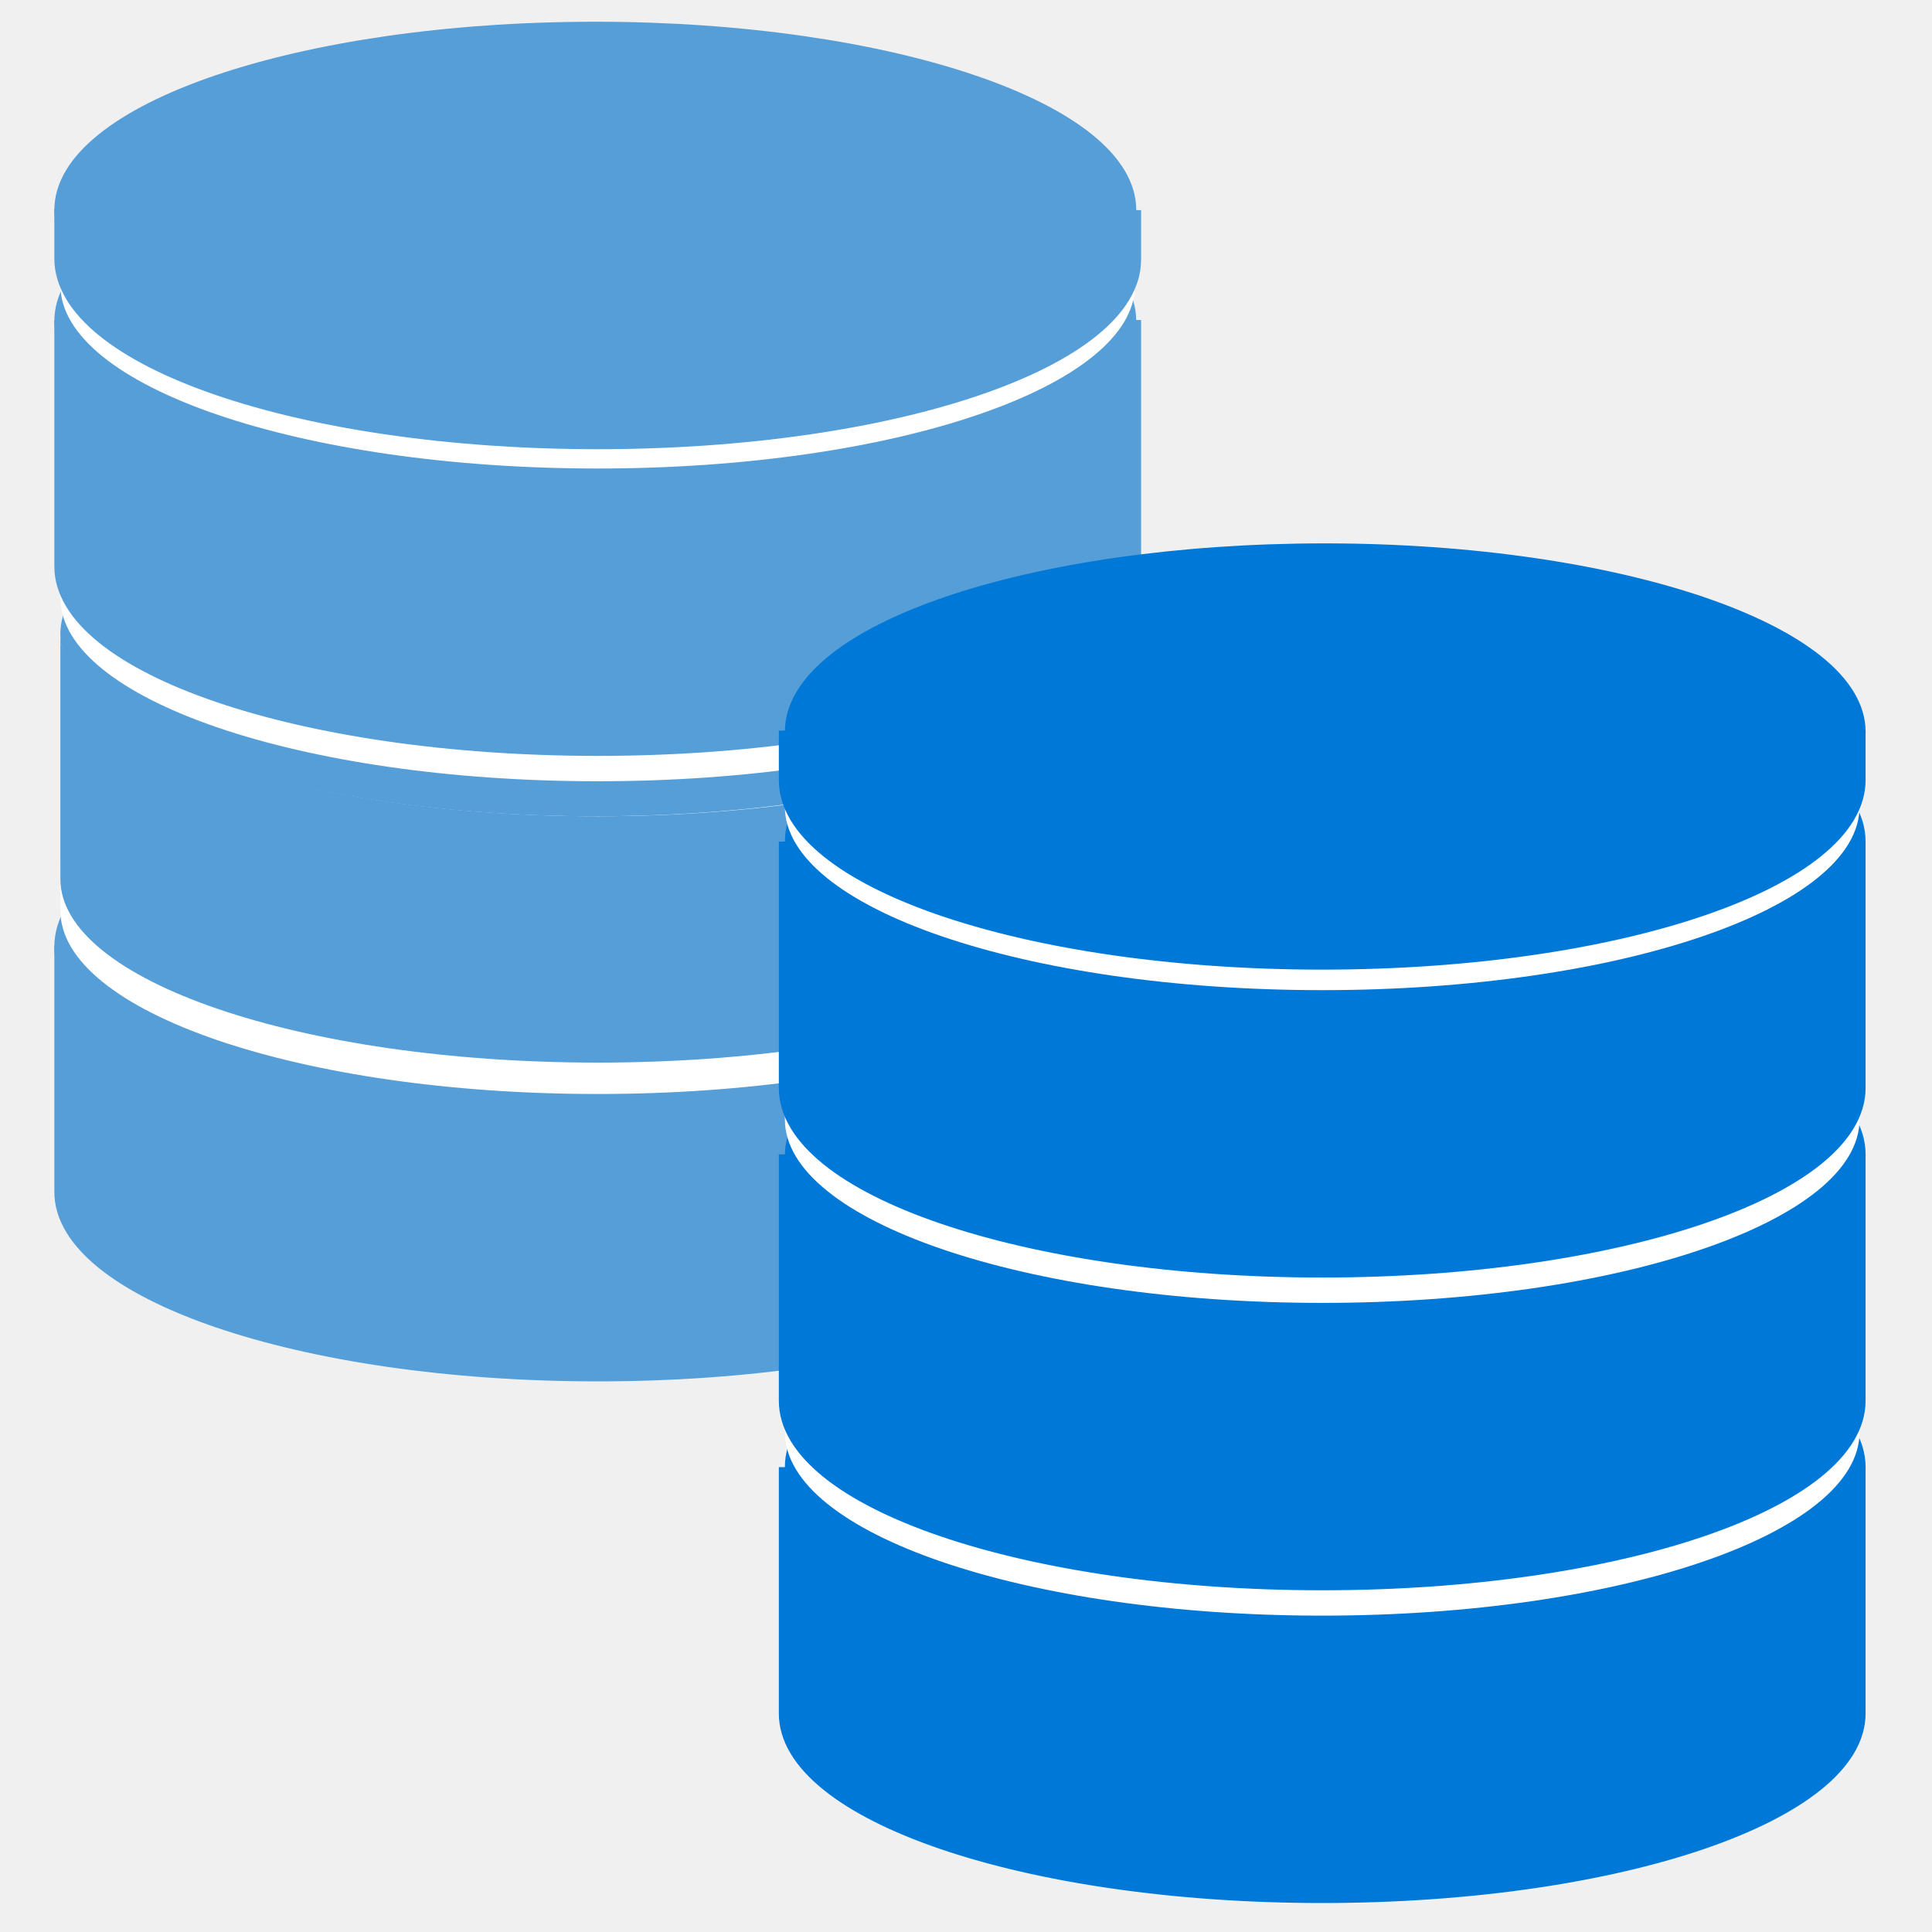
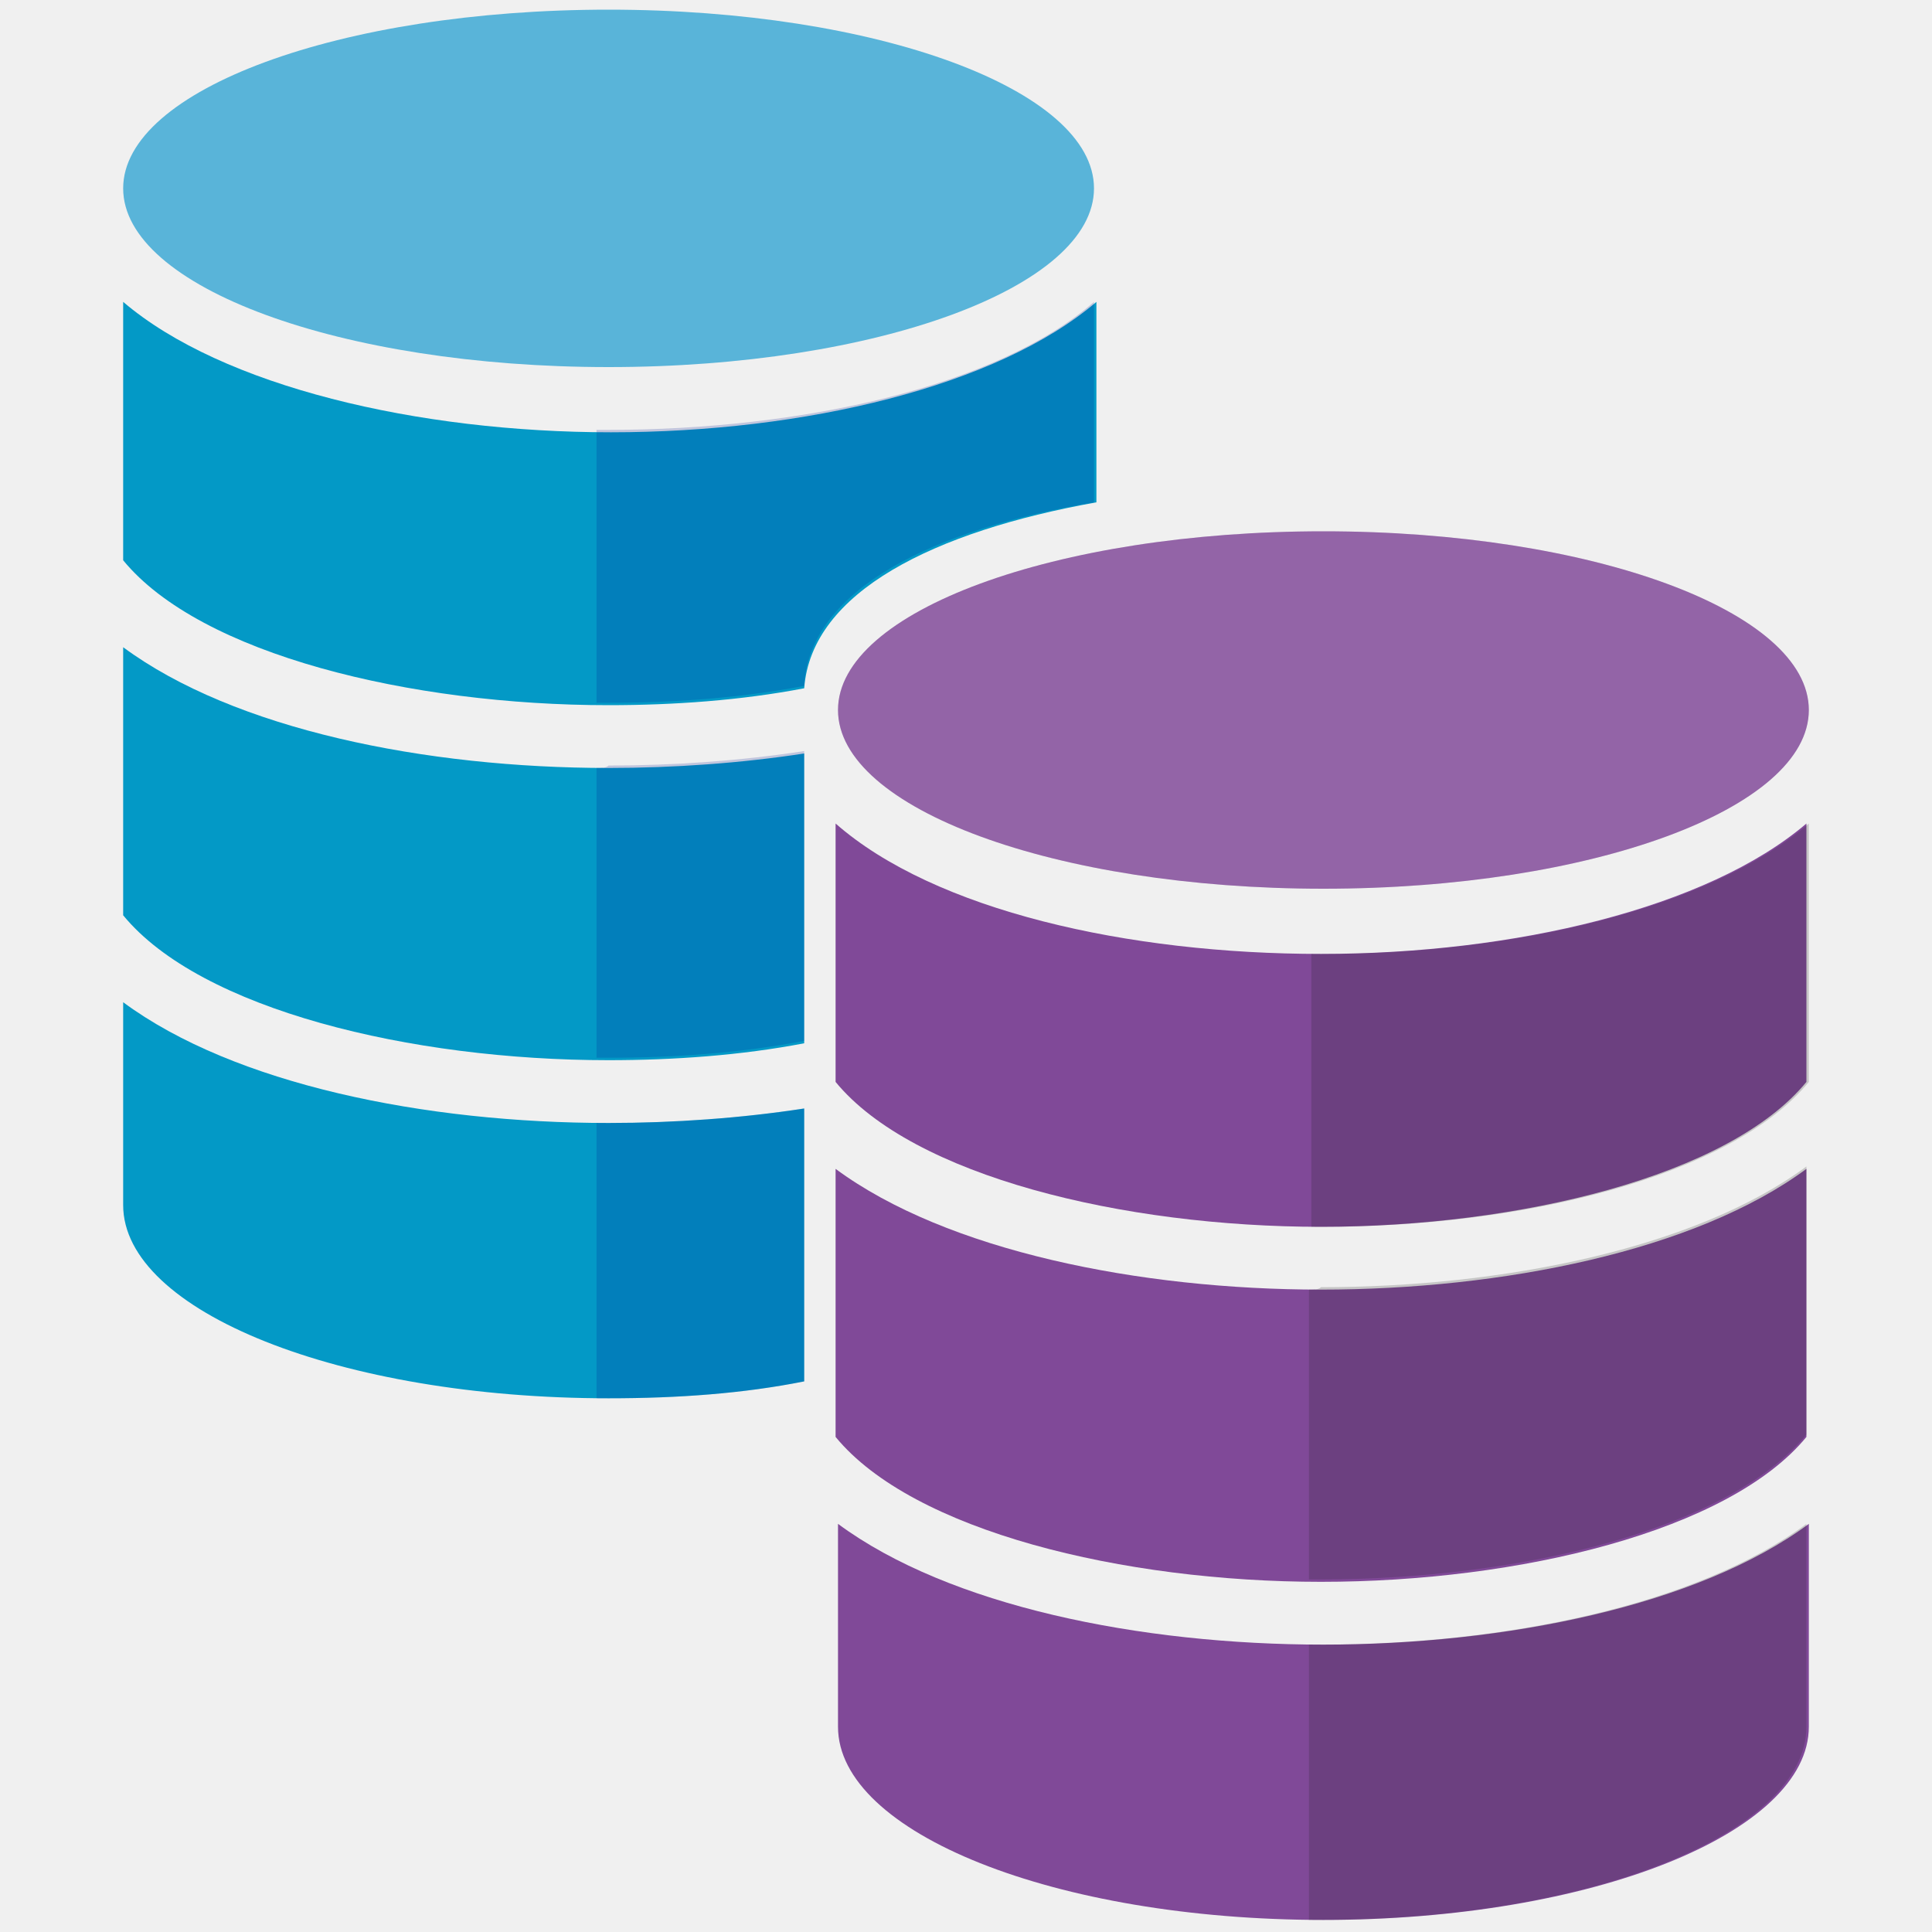
- <svg xmlns="http://www.w3.org/2000/svg" version="1.1" id="Layer_1" x="0px" y="0px" viewBox="0 0 160 160" style="enable-background:new 0 0 160 160;" xml:space="preserve">
+ <svg xmlns="http://www.w3.org/2000/svg" version="1.1" id="Layer_1" x="0px" y="0px" viewBox="0 0 80 80" style="enable-background:new 0 0 80 80;" xml:space="preserve">
  <style type="text/css">
- 	.st0{enable-background:new    ;}
- 	.st1{fill:#569ED7;stroke:#569ED7;stroke-miterlimit:10;}
- 	.st2{fill:#FFFFFF;}
- 	.st3{fill:#569ED7;}
- 	.st4{fill:#0078D7;stroke:#0078D7;stroke-miterlimit:10;}
+ 	.st0{fill:#59B4D9;}
+ 	.st1{fill:#0399C6;}
+ 	.st2{fill:#804998;}
+ 	.st3{opacity:0.15;fill:#FFFFFF;enable-background:new    ;}
+ 	.st4{opacity:0.2;fill:#00188F;enable-background:new    ;}
+ 	.st5{opacity:0.2;fill:#1E1E1E;enable-background:new    ;}
</style>
-   <g class="st0">
-     <g>
-       <path class="st1" d="M94,78.3l0,20.4c0,8.4-19.9,15.2-44.5,15.2S5,107.1,5,98.7l0-20.4c0,8.4,19.9,15.2,44.5,15.2S94,86.7,94,78.3    z" />
-     </g>
-     <g>
-       <path class="st1" d="M49.3,63.3c24.4,0,44.3,6.8,44.3,15.1S73.7,93.5,49.3,93.5S5,86.8,5,78.4S24.8,63.3,49.3,63.3z" />
-     </g>
-   </g>
  <g>
-     <g class="st0">
-       <g>
-         <path class="st2" d="M94,71.3l0,4.1c0,8.4-19.9,15.2-44.5,15.2S5,83.8,5,75.4l0-4.1c0,8.4,19.9,15.2,44.5,15.2S94,79.7,94,71.3z" />
-       </g>
-       <g>
-         <path class="st2" d="M49.3,56.3c24.4,0,44.3,6.8,44.3,15.1S73.7,86.5,49.3,86.5S5,79.8,5,71.4S24.8,56.3,49.3,56.3z" />
-       </g>
-     </g>
-   </g>
-   <g class="st0">
-     <g>
-       <path class="st3" d="M94,52.4l0,20.4C94,81.2,74.1,88,49.5,88S5,81.2,5,72.8l0-20.4c0,8.4,19.9,15.2,44.5,15.2S94,60.8,94,52.4z" />
-     </g>
-     <g>
-       <ellipse class="st3" cx="49.3" cy="52.5" rx="44.3" ry="15.1" />
-     </g>
-   </g>
-   <g>
-     <g class="st0">
-       <g>
-         <path class="st2" d="M94,45.4l0,4.1c0,8.4-19.9,15.2-44.5,15.2S5,57.9,5,49.5l0-4.1c0,8.4,19.9,15.2,44.5,15.2S94,53.8,94,45.4z" />
-       </g>
-       <g>
-         <path class="st2" d="M49.3,30.4c24.4,0,44.3,6.8,44.3,15.1S73.7,60.6,49.3,60.6S5,53.8,5,45.5S24.8,30.4,49.3,30.4z" />
-       </g>
-     </g>
-   </g>
-   <g class="st0">
-     <g>
-       <path class="st1" d="M94,26.5l0,20.4c0,8.4-19.9,15.2-44.5,15.2S5,55.3,5,46.9l0-20.4c0,8.4,19.9,15.2,44.5,15.2S94,34.9,94,26.5z    " />
-     </g>
-     <g>
-       <ellipse class="st1" cx="49.3" cy="26.6" rx="44.3" ry="15.1" />
-     </g>
-   </g>
-   <g>
-     <g class="st0">
-       <g>
-         <path class="st2" d="M94,19.5l0,4.1c0,8.4-19.9,15.2-44.5,15.2S5,32,5,23.6l0-4.1c0,8.4,19.9,15.2,44.5,15.2S94,27.9,94,19.5z" />
-       </g>
-       <g>
-         <ellipse class="st2" cx="49.3" cy="19.6" rx="44.3" ry="15.1" />
-       </g>
-     </g>
-   </g>
-   <g>
-     <g class="st0">
-       <g>
-         <path class="st1" d="M94,17.4l0,4.1c0,8.4-19.9,15.2-44.5,15.2S5,29.9,5,21.4l0-4.1c0,8.4,19.9,15.2,44.5,15.2S94,25.8,94,17.4z" />
-       </g>
-       <g>
-         <ellipse class="st1" cx="49.3" cy="17.4" rx="44.3" ry="15.1" />
-       </g>
-     </g>
-   </g>
-   <g>
-     <g class="st0">
-       <g>
-         <path class="st4" d="M154,121.5l0,20.4c0,8.4-19.9,15.2-44.5,15.2S65,150.3,65,141.9l0-20.4c0,8.4,19.9,15.2,44.5,15.2     S154,129.9,154,121.5z" />
-       </g>
-       <g>
-         <path class="st4" d="M109.7,106.4c24.4,0,44.3,6.8,44.3,15.1s-19.8,15.1-44.3,15.1s-44.2-6.8-44.2-15.1S85.3,106.4,109.7,106.4z" />
-       </g>
-     </g>
-   </g>
-   <g>
-     <g class="st0">
-       <g>
-         <path class="st2" d="M154,114.5l0,4.1c0,8.4-19.9,15.2-44.5,15.2S65,127,65,118.6l0-4.1c0,8.4,19.9,15.2,44.5,15.2     S154,122.9,154,114.5z" />
-       </g>
-       <g>
-         <path class="st2" d="M109.7,99.4c24.4,0,44.3,6.8,44.3,15.1s-19.8,15.1-44.3,15.1s-44.2-6.8-44.2-15.1S85.3,99.4,109.7,99.4z" />
-       </g>
-     </g>
-   </g>
-   <g>
-     <g class="st0">
-       <g>
-         <path class="st4" d="M154,95.6l0,20.4c0,8.4-19.9,15.2-44.5,15.2S65,124.4,65,116l0-20.4c0,8.4,19.9,15.2,44.5,15.2     S154,104,154,95.6z" />
-       </g>
-       <g>
-         <path class="st4" d="M109.7,80.5c24.4,0,44.3,6.8,44.3,15.1s-19.8,15.1-44.3,15.1S65.5,104,65.5,95.7S85.3,80.5,109.7,80.5z" />
-       </g>
-     </g>
-   </g>
-   <g>
-     <g class="st0">
-       <g>
-         <path class="st2" d="M154,88.6l0,4.1c0,8.4-19.9,15.2-44.5,15.2S65,101.1,65,92.7l0-4.1c0,8.4,19.9,15.2,44.5,15.2     S154,97,154,88.6z" />
-       </g>
-       <g>
-         <path class="st2" d="M109.7,73.5c24.4,0,44.3,6.8,44.3,15.1s-19.8,15.1-44.3,15.1S65.5,97,65.5,88.7S85.3,73.5,109.7,73.5z" />
-       </g>
-     </g>
-   </g>
-   <g>
-     <g class="st0">
-       <g>
-         <path class="st4" d="M154,69.7l0,20.4c0,8.4-19.9,15.2-44.5,15.2S65,98.5,65,90.1l0-20.4c0,8.4,19.9,15.2,44.5,15.2     S154,78.1,154,69.7z" />
-       </g>
-       <g>
-         <path class="st4" d="M109.7,54.6c24.4,0,44.3,6.8,44.3,15.1s-19.8,15.1-44.3,15.1s-44.2-6.8-44.2-15.1S85.3,54.6,109.7,54.6z" />
-       </g>
-     </g>
-   </g>
-   <g>
-     <g class="st0">
-       <g>
-         <path class="st2" d="M154,62.7l0,4.1c0,8.4-19.9,15.2-44.5,15.2S65,75.2,65,66.8l0-4.1c0,8.4,19.9,15.2,44.5,15.2     S154,71.1,154,62.7z" />
-       </g>
-       <g>
-         <path class="st2" d="M109.7,47.6c24.4,0,44.3,6.8,44.3,15.1s-19.8,15.1-44.3,15.1s-44.2-6.8-44.2-15.1S85.3,47.6,109.7,47.6z" />
-       </g>
-     </g>
-   </g>
-   <g>
-     <g class="st0">
-       <g>
-         <path class="st4" d="M154,60.5l0,4.1c0,8.4-19.9,15.2-44.5,15.2S65,73,65,64.6l0-4.1c0,8.4,19.9,15.2,44.5,15.2S154,69,154,60.5z     " />
-       </g>
-       <g>
-         <path class="st4" d="M109.7,45.5c24.4,0,44.3,6.8,44.3,15.1s-19.8,15.1-44.3,15.1S65.5,69,65.5,60.6S85.3,45.5,109.7,45.5z" />
-       </g>
-     </g>
+     <ellipse class="st0" cx="25.2" cy="7.8" rx="20.1" ry="7.4" />
+     <path class="st1" d="M33.3,45.9c-2.6,0.4-5.4,0.6-8.1,0.6c-7.6,0-15.5-1.6-20.1-5c0,3.8,0,7.4,0,8.4c0,4.4,9,8,20.1,8   c2.9,0,5.6-0.2,8.1-0.7V45.9z" />
+     <path class="st1" d="M33.3,31.2c-2.6,0.4-5.4,0.6-8.1,0.6c-7.6,0-15.5-1.6-20.1-5c0,4.2,0,7.2,0,11.1c3.2,3.9,11.9,6,20.1,6   c2.7,0,5.5-0.2,8.1-0.7V31.2z" />
+     <path class="st1" d="M45.4,20.8c0-6.4,0-8.3,0-8.3h0c-4.1,3.5-12.1,5.4-20.1,5.4S9.2,16,5.1,12.5h0c0,0,0,2.3,0,10.7   c3.2,3.9,11.9,6,20.1,6c2.7,0,5.5-0.2,8.1-0.7C33.6,24.5,38.7,22,45.4,20.8z" />
+     <path class="st2" d="M34.6,59.5c3.2,3.9,11.9,6,20.1,6s16.9-2.1,20.1-6c0-3.8,0-6.8,0-11.1c-4.6,3.4-12.6,5-20.1,5   s-15.5-1.6-20.1-5C34.6,52.7,34.6,55.6,34.6,59.5z" />
+     <path class="st2" d="M54.8,68.1c-7.6,0-15.5-1.6-20.1-5c0,3.8,0,7.4,0,8.4c0,4.4,9,8,20.1,8s20.1-3.6,20.1-8c0-0.8,0-4.4,0-8.4   C70.3,66.5,62.3,68.1,54.8,68.1z" />
+     <ellipse class="st2" cx="54.8" cy="29.4" rx="20.1" ry="7.4" />
+     <ellipse class="st3" cx="54.8" cy="29.4" rx="20.1" ry="7.4" />
+     <path class="st2" d="M34.6,44.8c3.2,3.9,11.9,6,20.1,6s16.9-2.1,20.1-6c0-8.4,0-10.7,0-10.7h0c-4.1,3.5-12.1,5.4-20.1,5.4   s-16-1.8-20.1-5.4h0C34.6,34.1,34.6,36.4,34.6,44.8z" />
+     <path class="st4" d="M24.7,46.5v11.4c0.2,0,0.4,0,0.5,0c2.9,0,5.6-0.2,8.1-0.7V45.9c-2.6,0.4-5.4,0.6-8.1,0.6   C25.1,46.5,24.9,46.5,24.7,46.5z" />
+     <path class="st4" d="M24.7,31.8v12c0.2,0,0.4,0,0.5,0c2.7,0,5.5-0.2,8.1-0.7v-12c-2.6,0.4-5.4,0.6-8.1,0.6   C25.1,31.8,24.9,31.8,24.7,31.8z" />
+     <path class="st4" d="M25.2,17.8c-0.2,0-0.4,0-0.5,0v11.3c0.2,0,0.4,0,0.5,0c2.7,0,5.5-0.2,8.1-0.7c0.2-4,5.4-6.5,12-7.6   c0-6.4,0-8.3,0-8.3h0C41.3,16,33.2,17.8,25.2,17.8z" />
+     <path class="st5" d="M54.2,68.1v11.4c0.2,0,0.4,0,0.5,0c11.1,0,20.1-3.6,20.1-8c0-0.8,0-4.4,0-8.4c-4.6,3.4-12.6,5-20.1,5   C54.6,68.1,54.4,68.1,54.2,68.1z" />
+     <path class="st5" d="M54.2,53.4v12c0.2,0,0.4,0,0.5,0c8.3,0,16.9-2.1,20.1-6c0-3.8,0-6.8,0-11.1c-4.6,3.4-12.6,5-20.1,5   C54.6,53.4,54.4,53.4,54.2,53.4z" />
+     <path class="st5" d="M54.8,39.5c-0.2,0-0.4,0-0.5,0v11.3c0.2,0,0.4,0,0.5,0c8.3,0,16.9-2.1,20.1-6c0-8.4,0-10.7,0-10.7h0   C70.8,37.6,62.8,39.5,54.8,39.5z" />
  </g>
</svg>
